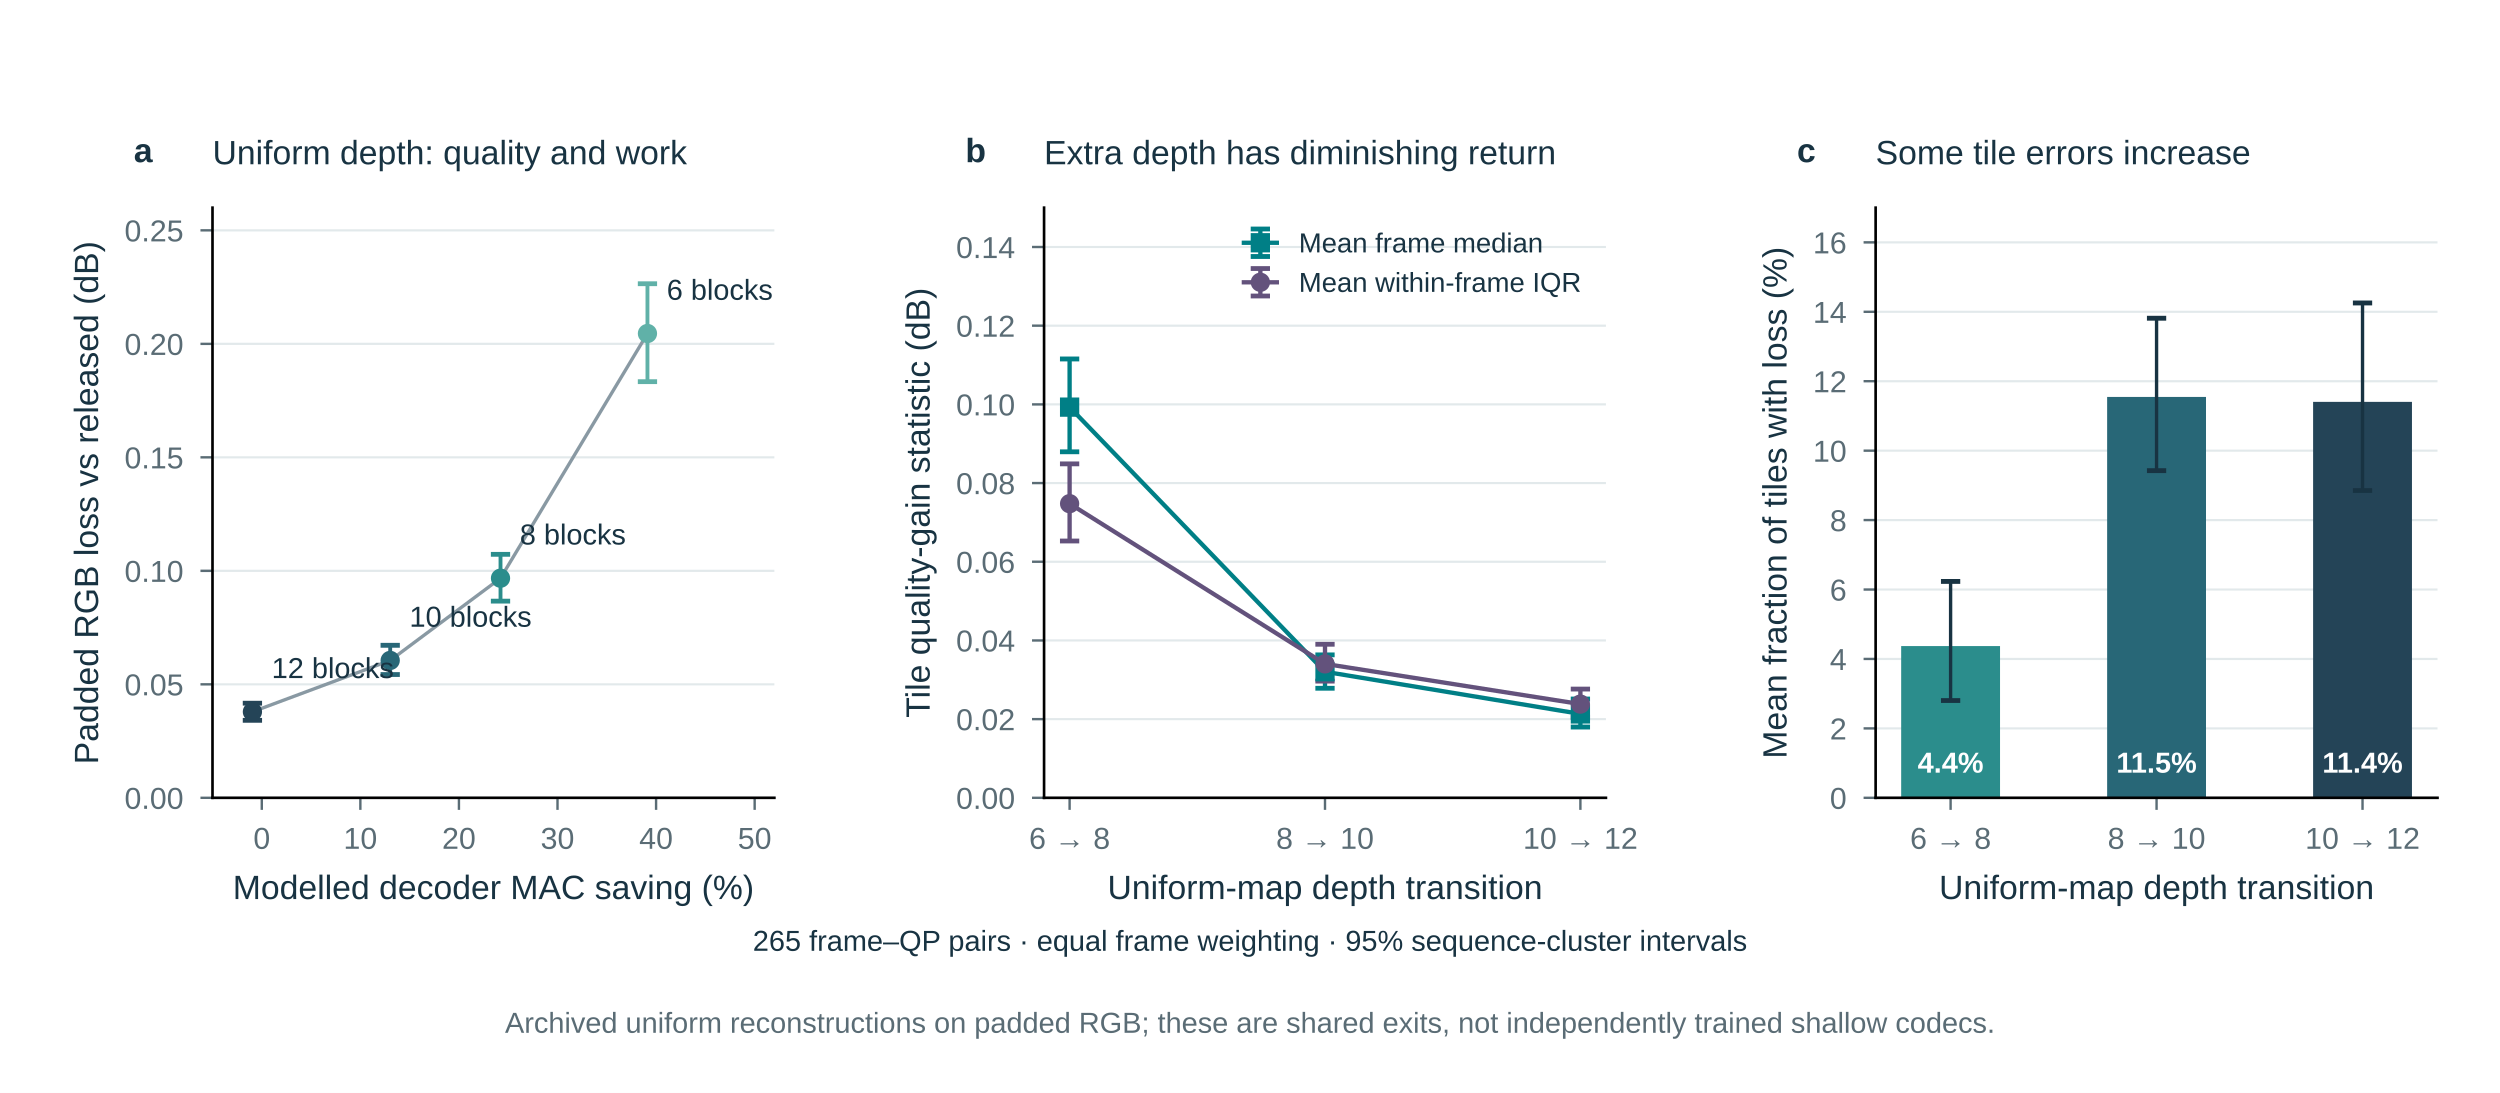
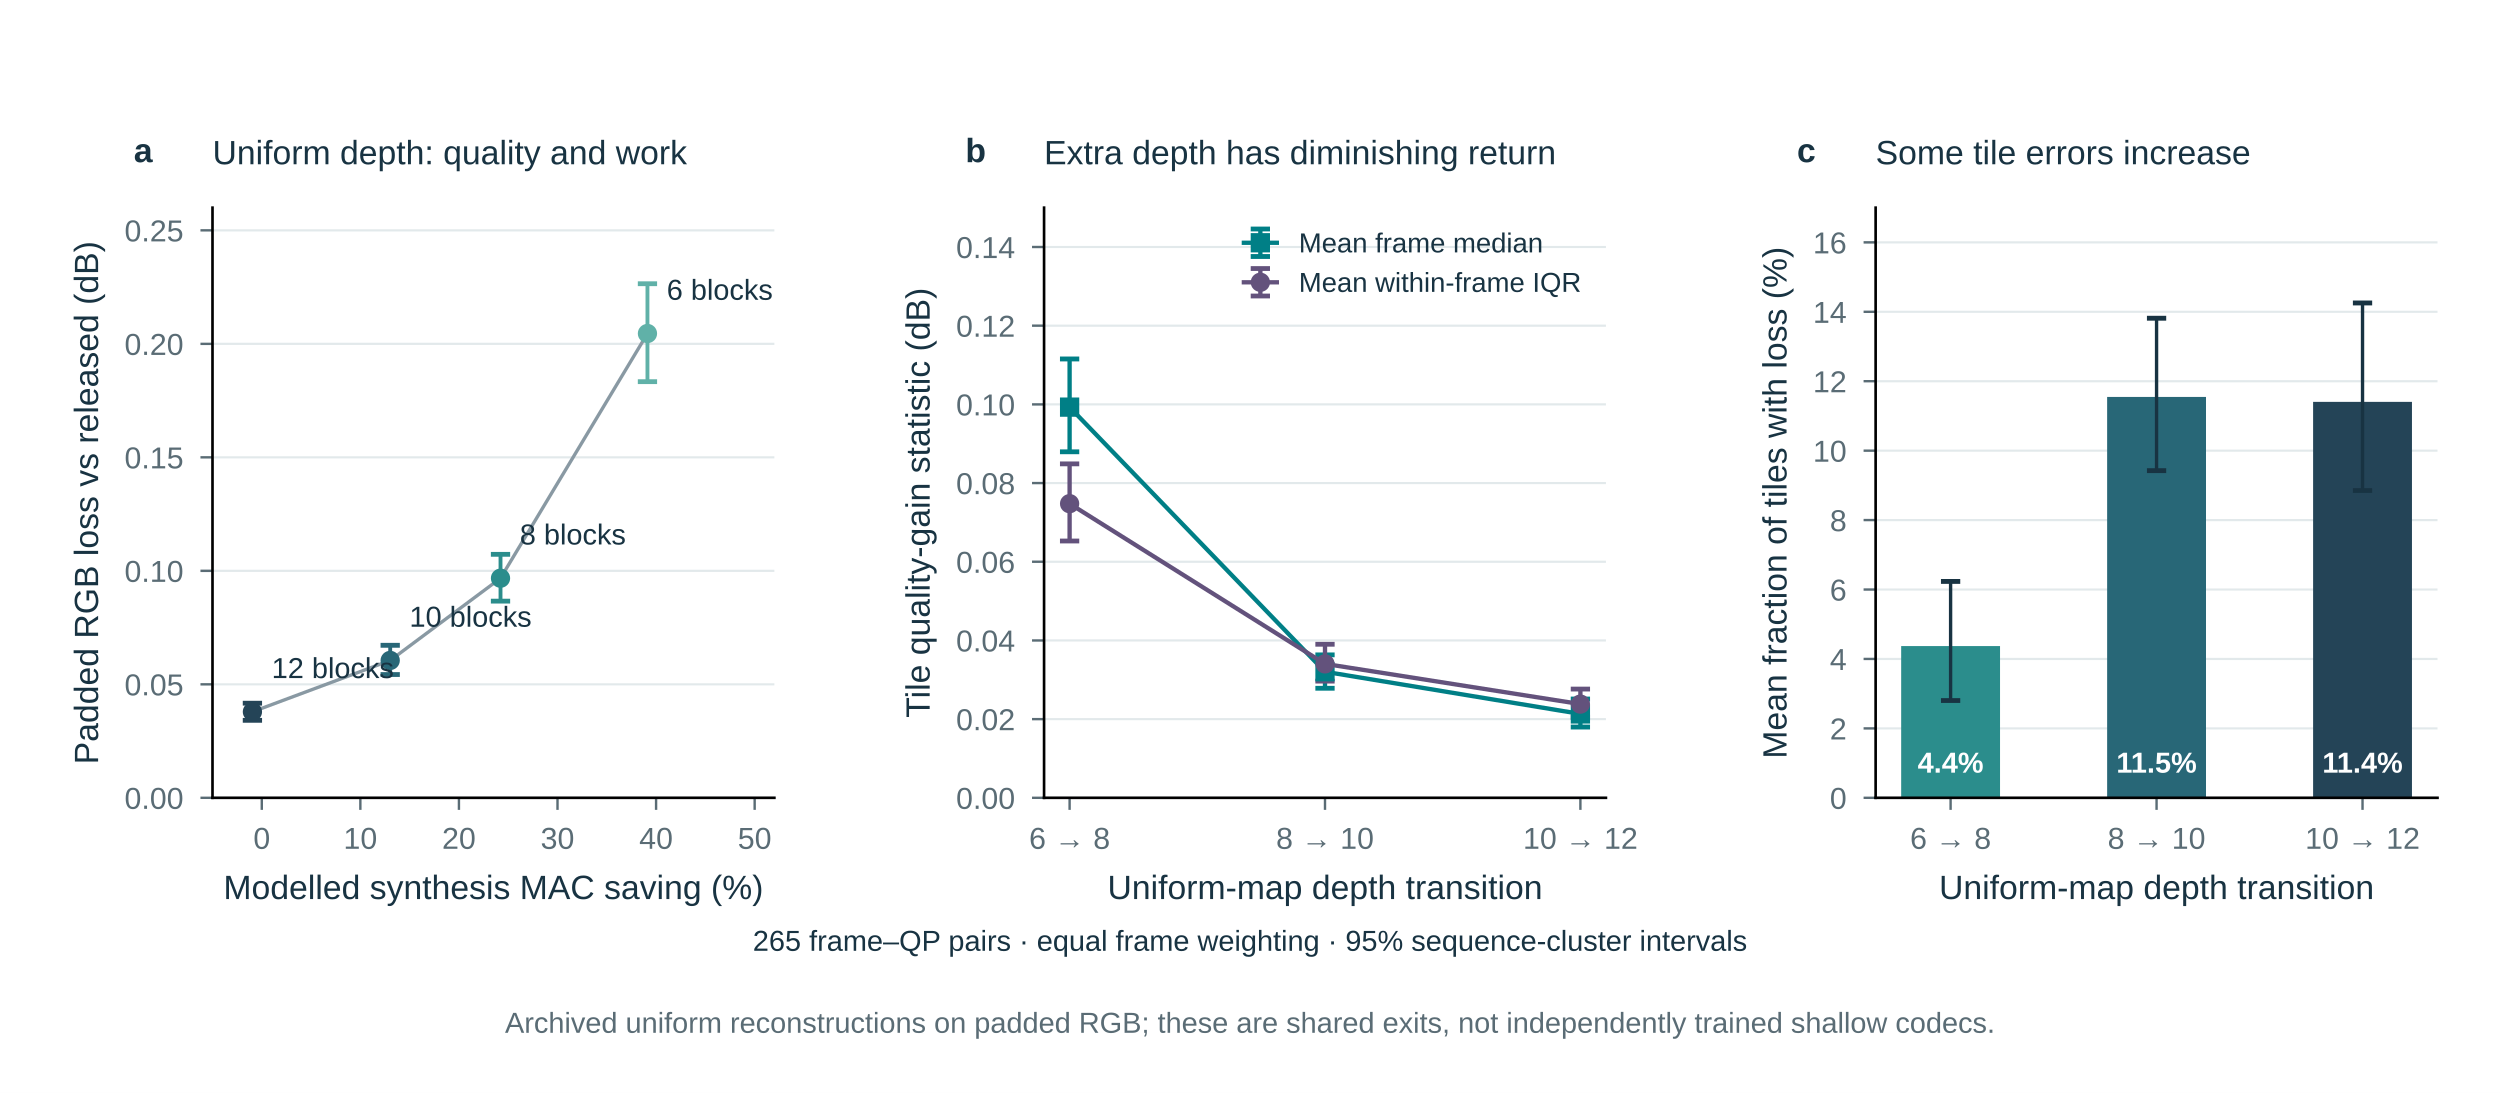
<svg xmlns="http://www.w3.org/2000/svg" xmlns:xlink="http://www.w3.org/1999/xlink" width="518.74pt" height="226.772pt" viewBox="0 0 518.74 226.772" version="1.1">
  <defs>
    <style type="text/css">*{stroke-linejoin: round; stroke-linecap: butt}</style>
  </defs>
  <g id="figure_1">
    <g id="patch_1">
      <path d="M 0 226.772 L 518.74 226.772 L 518.74 0 L 0 0 z " style="fill: #ffffff" />
    </g>
    <g id="axes_1">
      <g id="patch_2">
        <path d="M 44.093 165.543 L 160.678 165.543 L 160.678 43.087 L 44.093 43.087 z " style="fill: #ffffff" />
      </g>
      <g id="matplotlib.axis_1">
        <g id="xtick_1">
          <g id="line2d_1">
            <defs>
              <path id="m8a3f5a587e" d="M 0 0 L 0 2.5 " style="stroke: #5a6c75; stroke-width: 0.5" />
            </defs>
            <g>
              <use xlink:href="#m8a3f5a587e" x="54.32" y="165.543" style="fill: #5a6c75; stroke: #5a6c75; stroke-width: 0.5" />
            </g>
          </g>
          <g id="text_1">
            <text style="font-size: 6.3px; font-family: 'Liberation Sans'; text-anchor: middle; fill: #5a6c75" x="54.32" y="176.13" transform="rotate(-0 54.31972 176.1299)">0</text>
          </g>
        </g>
        <g id="xtick_2">
          <g id="line2d_2">
            <g>
              <use xlink:href="#m8a3f5a587e" x="74.773" y="165.543" style="fill: #5a6c75; stroke: #5a6c75; stroke-width: 0.5" />
            </g>
          </g>
          <g id="text_2">
            <text style="font-size: 6.3px; font-family: 'Liberation Sans'; text-anchor: middle; fill: #5a6c75" x="74.773" y="176.13" transform="rotate(-0 74.77332 176.1299)">10</text>
          </g>
        </g>
        <g id="xtick_3">
          <g id="line2d_3">
            <g>
              <use xlink:href="#m8a3f5a587e" x="95.227" y="165.543" style="fill: #5a6c75; stroke: #5a6c75; stroke-width: 0.5" />
            </g>
          </g>
          <g id="text_3">
            <text style="font-size: 6.3px; font-family: 'Liberation Sans'; text-anchor: middle; fill: #5a6c75" x="95.227" y="176.13" transform="rotate(-0 95.22692 176.1299)">20</text>
          </g>
        </g>
        <g id="xtick_4">
          <g id="line2d_4">
            <g>
              <use xlink:href="#m8a3f5a587e" x="115.681" y="165.543" style="fill: #5a6c75; stroke: #5a6c75; stroke-width: 0.5" />
            </g>
          </g>
          <g id="text_4">
            <text style="font-size: 6.3px; font-family: 'Liberation Sans'; text-anchor: middle; fill: #5a6c75" x="115.681" y="176.13" transform="rotate(-0 115.6805 176.1299)">30</text>
          </g>
        </g>
        <g id="xtick_5">
          <g id="line2d_5">
            <g>
              <use xlink:href="#m8a3f5a587e" x="136.134" y="165.543" style="fill: #5a6c75; stroke: #5a6c75; stroke-width: 0.5" />
            </g>
          </g>
          <g id="text_5">
            <text style="font-size: 6.3px; font-family: 'Liberation Sans'; text-anchor: middle; fill: #5a6c75" x="136.134" y="176.13" transform="rotate(-0 136.1341 176.1299)">40</text>
          </g>
        </g>
        <g id="xtick_6">
          <g id="line2d_6">
            <g>
              <use xlink:href="#m8a3f5a587e" x="156.588" y="165.543" style="fill: #5a6c75; stroke: #5a6c75; stroke-width: 0.5" />
            </g>
          </g>
          <g id="text_6">
            <text style="font-size: 6.3px; font-family: 'Liberation Sans'; text-anchor: middle; fill: #5a6c75" x="156.588" y="176.13" transform="rotate(-0 156.5877 176.1299)">50</text>
          </g>
        </g>
        <g id="text_7">
-           <text style="font-size: 7px; font-family: 'Liberation Sans'; text-anchor: middle; fill: #183342" x="102.386" y="186.552" transform="rotate(-0 102.3857 186.5519)">Modelled decoder MAC saving (%)</text>
+           <text style="font-size: 7px; font-family: 'Liberation Sans'; text-anchor: middle; fill: #183342" x="102.386" y="186.552" transform="rotate(-0 102.3857 186.5519)">Modelled synthesis MAC saving (%)</text>
        </g>
      </g>
      <g id="matplotlib.axis_2">
        <g id="ytick_1">
          <g id="line2d_7">
            <path d="M 44.093 165.543 L 160.678 165.543 " clip-path="url(#p53f69de0b5)" style="fill: none; stroke: #e2e9eb; stroke-width: 0.45; stroke-linecap: square" />
          </g>
          <g id="line2d_8">
            <defs>
              <path id="ma001f9b098" d="M 0 0 L -2.5 0 " style="stroke: #5a6c75; stroke-width: 0.5" />
            </defs>
            <g>
              <use xlink:href="#ma001f9b098" x="44.093" y="165.543" style="fill: #5a6c75; stroke: #5a6c75; stroke-width: 0.5" />
            </g>
          </g>
          <g id="text_8">
            <text style="font-size: 6.3px; font-family: 'Liberation Sans'; text-anchor: end; fill: #5a6c75" x="38.093" y="167.837" transform="rotate(-0 38.09291 167.8366)">0.00</text>
          </g>
        </g>
        <g id="ytick_2">
          <g id="line2d_9">
            <path d="M 44.093 141.994 L 160.678 141.994 " clip-path="url(#p53f69de0b5)" style="fill: none; stroke: #e2e9eb; stroke-width: 0.45; stroke-linecap: square" />
          </g>
          <g id="line2d_10">
            <g>
              <use xlink:href="#ma001f9b098" x="44.093" y="141.994" style="fill: #5a6c75; stroke: #5a6c75; stroke-width: 0.5" />
            </g>
          </g>
          <g id="text_9">
            <text style="font-size: 6.3px; font-family: 'Liberation Sans'; text-anchor: end; fill: #5a6c75" x="38.093" y="144.287" transform="rotate(-0 38.09291 144.2872)">0.05</text>
          </g>
        </g>
        <g id="ytick_3">
          <g id="line2d_11">
            <path d="M 44.093 118.445 L 160.678 118.445 " clip-path="url(#p53f69de0b5)" style="fill: none; stroke: #e2e9eb; stroke-width: 0.45; stroke-linecap: square" />
          </g>
          <g id="line2d_12">
            <g>
              <use xlink:href="#ma001f9b098" x="44.093" y="118.445" style="fill: #5a6c75; stroke: #5a6c75; stroke-width: 0.5" />
            </g>
          </g>
          <g id="text_10">
            <text style="font-size: 6.3px; font-family: 'Liberation Sans'; text-anchor: end; fill: #5a6c75" x="38.093" y="120.738" transform="rotate(-0 38.09291 120.7379)">0.10</text>
          </g>
        </g>
        <g id="ytick_4">
          <g id="line2d_13">
            <path d="M 44.093 94.895 L 160.678 94.895 " clip-path="url(#p53f69de0b5)" style="fill: none; stroke: #e2e9eb; stroke-width: 0.45; stroke-linecap: square" />
          </g>
          <g id="line2d_14">
            <g>
              <use xlink:href="#ma001f9b098" x="44.093" y="94.895" style="fill: #5a6c75; stroke: #5a6c75; stroke-width: 0.5" />
            </g>
          </g>
          <g id="text_11">
            <text style="font-size: 6.3px; font-family: 'Liberation Sans'; text-anchor: end; fill: #5a6c75" x="38.093" y="97.189" transform="rotate(-0 38.09291 97.1885)">0.15</text>
          </g>
        </g>
        <g id="ytick_5">
          <g id="line2d_15">
            <path d="M 44.093 71.346 L 160.678 71.346 " clip-path="url(#p53f69de0b5)" style="fill: none; stroke: #e2e9eb; stroke-width: 0.45; stroke-linecap: square" />
          </g>
          <g id="line2d_16">
            <g>
              <use xlink:href="#ma001f9b098" x="44.093" y="71.346" style="fill: #5a6c75; stroke: #5a6c75; stroke-width: 0.5" />
            </g>
          </g>
          <g id="text_12">
            <text style="font-size: 6.3px; font-family: 'Liberation Sans'; text-anchor: end; fill: #5a6c75" x="38.093" y="73.639" transform="rotate(-0 38.09291 73.63914)">0.20</text>
          </g>
        </g>
        <g id="ytick_6">
          <g id="line2d_17">
            <path d="M 44.093 47.796 L 160.678 47.796 " clip-path="url(#p53f69de0b5)" style="fill: none; stroke: #e2e9eb; stroke-width: 0.45; stroke-linecap: square" />
          </g>
          <g id="line2d_18">
            <g>
              <use xlink:href="#ma001f9b098" x="44.093" y="47.796" style="fill: #5a6c75; stroke: #5a6c75; stroke-width: 0.5" />
            </g>
          </g>
          <g id="text_13">
            <text style="font-size: 6.3px; font-family: 'Liberation Sans'; text-anchor: end; fill: #5a6c75" x="38.093" y="50.09" transform="rotate(-0 38.09291 50.08977)">0.25</text>
          </g>
        </g>
        <g id="text_14">
          <text style="font-size: 7px; font-family: 'Liberation Sans'; text-anchor: middle; fill: #183342" x="20.359" y="104.315" transform="rotate(-90 20.35938 104.315)">Padded RGB loss vs released (dB)</text>
        </g>
      </g>
      <g id="line2d_19">
        <path d="M 134.344 69.203 L 103.854 119.973 L 80.965 137.036 L 52.375 147.696 " clip-path="url(#p53f69de0b5)" style="fill: none; stroke: #8999a3; stroke-width: 0.7; stroke-linecap: square" />
      </g>
      <g id="LineCollection_1">
        <path d="M 134.344 79.198 L 134.344 58.873 " clip-path="url(#p53f69de0b5)" style="fill: none; stroke: #60b1a8; stroke-width: 0.8" />
      </g>
      <g id="line2d_20">
        <defs>
          <path id="mf10fb539d4" d="M 2 0 L -2 -0 " style="stroke: #60b1a8" />
        </defs>
        <g clip-path="url(#p53f69de0b5)">
          <use xlink:href="#mf10fb539d4" x="134.344" y="79.198" style="fill: #60b1a8; stroke: #60b1a8" />
        </g>
      </g>
      <g id="line2d_21">
        <g clip-path="url(#p53f69de0b5)">
          <use xlink:href="#mf10fb539d4" x="134.344" y="58.873" style="fill: #60b1a8; stroke: #60b1a8" />
        </g>
      </g>
      <g id="LineCollection_2">
        <path d="M 103.854 124.737 L 103.854 115.026 " clip-path="url(#p53f69de0b5)" style="fill: none; stroke: #2b8d8c; stroke-width: 0.8" />
      </g>
      <g id="line2d_22">
        <defs>
          <path id="m13e690764d" d="M 2 0 L -2 -0 " style="stroke: #2b8d8c" />
        </defs>
        <g clip-path="url(#p53f69de0b5)">
          <use xlink:href="#m13e690764d" x="103.854" y="124.737" style="fill: #2b8d8c; stroke: #2b8d8c" />
        </g>
      </g>
      <g id="line2d_23">
        <g clip-path="url(#p53f69de0b5)">
          <use xlink:href="#m13e690764d" x="103.854" y="115.026" style="fill: #2b8d8c; stroke: #2b8d8c" />
        </g>
      </g>
      <g id="LineCollection_3">
        <path d="M 80.965 139.965 L 80.965 133.898 " clip-path="url(#p53f69de0b5)" style="fill: none; stroke: #286777; stroke-width: 0.8" />
      </g>
      <g id="line2d_24">
        <defs>
          <path id="m87a809e903" d="M 2 0 L -2 -0 " style="stroke: #286777" />
        </defs>
        <g clip-path="url(#p53f69de0b5)">
          <use xlink:href="#m87a809e903" x="80.965" y="139.965" style="fill: #286777; stroke: #286777" />
        </g>
      </g>
      <g id="line2d_25">
        <g clip-path="url(#p53f69de0b5)">
          <use xlink:href="#m87a809e903" x="80.965" y="133.898" style="fill: #286777; stroke: #286777" />
        </g>
      </g>
      <g id="LineCollection_4">
        <path d="M 52.375 149.471 L 52.375 145.907 " clip-path="url(#p53f69de0b5)" style="fill: none; stroke: #244457; stroke-width: 0.8" />
      </g>
      <g id="line2d_26">
        <defs>
          <path id="m56bf6940a8" d="M 2 0 L -2 -0 " style="stroke: #244457" />
        </defs>
        <g clip-path="url(#p53f69de0b5)">
          <use xlink:href="#m56bf6940a8" x="52.375" y="149.471" style="fill: #244457; stroke: #244457" />
        </g>
      </g>
      <g id="line2d_27">
        <g clip-path="url(#p53f69de0b5)">
          <use xlink:href="#m56bf6940a8" x="52.375" y="145.907" style="fill: #244457; stroke: #244457" />
        </g>
      </g>
      <g id="line2d_28">
        <defs>
          <path id="mced88108a4" d="M 0 1.5 C 0.398 1.5 0.779 1.342 1.061 1.061 C 1.342 0.779 1.5 0.398 1.5 0 C 1.5 -0.398 1.342 -0.779 1.061 -1.061 C 0.779 -1.342 0.398 -1.5 0 -1.5 C -0.398 -1.5 -0.779 -1.342 -1.061 -1.061 C -1.342 -0.779 -1.5 -0.398 -1.5 0 C -1.5 0.398 -1.342 0.779 -1.061 1.061 C -0.779 1.342 -0.398 1.5 0 1.5 z " style="stroke: #60b1a8" />
        </defs>
        <g clip-path="url(#p53f69de0b5)">
          <use xlink:href="#mced88108a4" x="134.344" y="69.203" style="fill: #60b1a8; stroke: #60b1a8" />
        </g>
      </g>
      <g id="line2d_29">
        <defs>
          <path id="m2bfa3faadf" d="M 0 1.5 C 0.398 1.5 0.779 1.342 1.061 1.061 C 1.342 0.779 1.5 0.398 1.5 0 C 1.5 -0.398 1.342 -0.779 1.061 -1.061 C 0.779 -1.342 0.398 -1.5 0 -1.5 C -0.398 -1.5 -0.779 -1.342 -1.061 -1.061 C -1.342 -0.779 -1.5 -0.398 -1.5 0 C -1.5 0.398 -1.342 0.779 -1.061 1.061 C -0.779 1.342 -0.398 1.5 0 1.5 z " style="stroke: #2b8d8c" />
        </defs>
        <g clip-path="url(#p53f69de0b5)">
          <use xlink:href="#m2bfa3faadf" x="103.854" y="119.973" style="fill: #2b8d8c; stroke: #2b8d8c" />
        </g>
      </g>
      <g id="line2d_30">
        <defs>
          <path id="mf9a30ee5e5" d="M 0 1.5 C 0.398 1.5 0.779 1.342 1.061 1.061 C 1.342 0.779 1.5 0.398 1.5 0 C 1.5 -0.398 1.342 -0.779 1.061 -1.061 C 0.779 -1.342 0.398 -1.5 0 -1.5 C -0.398 -1.5 -0.779 -1.342 -1.061 -1.061 C -1.342 -0.779 -1.5 -0.398 -1.5 0 C -1.5 0.398 -1.342 0.779 -1.061 1.061 C -0.779 1.342 -0.398 1.5 0 1.5 z " style="stroke: #286777" />
        </defs>
        <g clip-path="url(#p53f69de0b5)">
          <use xlink:href="#mf9a30ee5e5" x="80.965" y="137.036" style="fill: #286777; stroke: #286777" />
        </g>
      </g>
      <g id="line2d_31">
        <defs>
          <path id="ma1c2690194" d="M 0 1.5 C 0.398 1.5 0.779 1.342 1.061 1.061 C 1.342 0.779 1.5 0.398 1.5 0 C 1.5 -0.398 1.342 -0.779 1.061 -1.061 C 0.779 -1.342 0.398 -1.5 0 -1.5 C -0.398 -1.5 -0.779 -1.342 -1.061 -1.061 C -1.342 -0.779 -1.5 -0.398 -1.5 0 C -1.5 0.398 -1.342 0.779 -1.061 1.061 C -0.779 1.342 -0.398 1.5 0 1.5 z " style="stroke: #244457" />
        </defs>
        <g clip-path="url(#p53f69de0b5)">
          <use xlink:href="#ma1c2690194" x="52.375" y="147.696" style="fill: #244457; stroke: #244457" />
        </g>
      </g>
      <g id="patch_3">
        <path d="M 44.093 165.543 L 44.093 43.087 " style="fill: none; stroke: #000000; stroke-width: 0.55; stroke-linejoin: miter; stroke-linecap: square" />
      </g>
      <g id="patch_4">
        <path d="M 44.093 165.543 L 160.678 165.543 " style="fill: none; stroke: #000000; stroke-width: 0.55; stroke-linejoin: miter; stroke-linecap: square" />
      </g>
      <g id="text_15">
        <text style="font-weight: 700; font-size: 7px; font-family: 'Liberation Sans'; text-anchor: start; fill: #183342" x="27.771" y="33.654" transform="rotate(-0 27.77094 33.65378)">a</text>
      </g>
      <g id="text_16">
        <text style="font-size: 6px; font-family: 'Liberation Sans'; text-anchor: start; fill: #183342" x="138.344" y="62.203" transform="rotate(-0 138.3435 62.20304)">6 blocks</text>
      </g>
      <g id="text_17">
        <text style="font-size: 6px; font-family: 'Liberation Sans'; text-anchor: start; fill: #183342" x="107.854" y="112.973" transform="rotate(-0 107.854 112.9725)">8 blocks</text>
      </g>
      <g id="text_18">
        <text style="font-size: 6px; font-family: 'Liberation Sans'; text-anchor: start; fill: #183342" x="84.965" y="130.036" transform="rotate(-0 84.96464 130.0362)">10 blocks</text>
      </g>
      <g id="text_19">
        <text style="font-size: 6px; font-family: 'Liberation Sans'; text-anchor: start; fill: #183342" x="56.375" y="140.696" transform="rotate(-0 56.37515 140.6957)">12 blocks</text>
      </g>
      <g id="text_20">
        <text style="font-size: 7px; font-family: 'Liberation Sans'; text-anchor: start; fill: #183342" x="44.093" y="34.087" transform="rotate(-0 44.09291 34.08661)">Uniform depth: quality and work</text>
      </g>
    </g>
    <g id="axes_2">
      <g id="patch_5">
        <path d="M 216.64 165.543 L 333.225 165.543 L 333.225 43.087 L 216.64 43.087 z " style="fill: #ffffff" />
      </g>
      <g id="matplotlib.axis_3">
        <g id="xtick_7">
          <g id="line2d_32">
            <g>
              <use xlink:href="#m8a3f5a587e" x="221.939" y="165.543" style="fill: #5a6c75; stroke: #5a6c75; stroke-width: 0.5" />
            </g>
          </g>
          <g id="text_21">
            <text style="font-size: 6.3px; font-family: 'Liberation Sans'; text-anchor: middle; fill: #5a6c75" x="221.939" y="176.13" transform="rotate(-0 221.9389 176.1299)">6 → 8</text>
          </g>
        </g>
        <g id="xtick_8">
          <g id="line2d_33">
            <g>
              <use xlink:href="#m8a3f5a587e" x="274.932" y="165.543" style="fill: #5a6c75; stroke: #5a6c75; stroke-width: 0.5" />
            </g>
          </g>
          <g id="text_22">
            <text style="font-size: 6.3px; font-family: 'Liberation Sans'; text-anchor: middle; fill: #5a6c75" x="274.932" y="176.13" transform="rotate(-0 274.9323 176.1299)">8 → 10</text>
          </g>
        </g>
        <g id="xtick_9">
          <g id="line2d_34">
            <g>
              <use xlink:href="#m8a3f5a587e" x="327.926" y="165.543" style="fill: #5a6c75; stroke: #5a6c75; stroke-width: 0.5" />
            </g>
          </g>
          <g id="text_23">
            <text style="font-size: 6.3px; font-family: 'Liberation Sans'; text-anchor: middle; fill: #5a6c75" x="327.926" y="176.13" transform="rotate(-0 327.9257 176.1299)">10 → 12</text>
          </g>
        </g>
        <g id="text_24">
          <text style="font-size: 7px; font-family: 'Liberation Sans'; text-anchor: middle; fill: #183342" x="274.932" y="186.552" transform="rotate(-0 274.9323 186.5519)">Uniform-map depth transition</text>
        </g>
      </g>
      <g id="matplotlib.axis_4">
        <g id="ytick_7">
          <g id="line2d_35">
            <path d="M 216.64 165.543 L 333.225 165.543 " clip-path="url(#pacca0cb4e4)" style="fill: none; stroke: #e2e9eb; stroke-width: 0.45; stroke-linecap: square" />
          </g>
          <g id="line2d_36">
            <g>
              <use xlink:href="#ma001f9b098" x="216.64" y="165.543" style="fill: #5a6c75; stroke: #5a6c75; stroke-width: 0.5" />
            </g>
          </g>
          <g id="text_25">
            <text style="font-size: 6.3px; font-family: 'Liberation Sans'; text-anchor: end; fill: #5a6c75" x="210.64" y="167.837" transform="rotate(-0 210.6395 167.8366)">0.00</text>
          </g>
        </g>
        <g id="ytick_8">
          <g id="line2d_37">
            <path d="M 216.64 149.216 L 333.225 149.216 " clip-path="url(#pacca0cb4e4)" style="fill: none; stroke: #e2e9eb; stroke-width: 0.45; stroke-linecap: square" />
          </g>
          <g id="line2d_38">
            <g>
              <use xlink:href="#ma001f9b098" x="216.64" y="149.216" style="fill: #5a6c75; stroke: #5a6c75; stroke-width: 0.5" />
            </g>
          </g>
          <g id="text_26">
            <text style="font-size: 6.3px; font-family: 'Liberation Sans'; text-anchor: end; fill: #5a6c75" x="210.64" y="151.509" transform="rotate(-0 210.6395 151.509)">0.02</text>
          </g>
        </g>
        <g id="ytick_9">
          <g id="line2d_39">
            <path d="M 216.64 132.888 L 333.225 132.888 " clip-path="url(#pacca0cb4e4)" style="fill: none; stroke: #e2e9eb; stroke-width: 0.45; stroke-linecap: square" />
          </g>
          <g id="line2d_40">
            <g>
              <use xlink:href="#ma001f9b098" x="216.64" y="132.888" style="fill: #5a6c75; stroke: #5a6c75; stroke-width: 0.5" />
            </g>
          </g>
          <g id="text_27">
            <text style="font-size: 6.3px; font-family: 'Liberation Sans'; text-anchor: end; fill: #5a6c75" x="210.64" y="135.181" transform="rotate(-0 210.6395 135.1815)">0.04</text>
          </g>
        </g>
        <g id="ytick_10">
          <g id="line2d_41">
            <path d="M 216.64 116.561 L 333.225 116.561 " clip-path="url(#pacca0cb4e4)" style="fill: none; stroke: #e2e9eb; stroke-width: 0.45; stroke-linecap: square" />
          </g>
          <g id="line2d_42">
            <g>
              <use xlink:href="#ma001f9b098" x="216.64" y="116.561" style="fill: #5a6c75; stroke: #5a6c75; stroke-width: 0.5" />
            </g>
          </g>
          <g id="text_28">
            <text style="font-size: 6.3px; font-family: 'Liberation Sans'; text-anchor: end; fill: #5a6c75" x="210.64" y="118.854" transform="rotate(-0 210.6395 118.8539)">0.06</text>
          </g>
        </g>
        <g id="ytick_11">
          <g id="line2d_43">
            <path d="M 216.64 100.233 L 333.225 100.233 " clip-path="url(#pacca0cb4e4)" style="fill: none; stroke: #e2e9eb; stroke-width: 0.45; stroke-linecap: square" />
          </g>
          <g id="line2d_44">
            <g>
              <use xlink:href="#ma001f9b098" x="216.64" y="100.233" style="fill: #5a6c75; stroke: #5a6c75; stroke-width: 0.5" />
            </g>
          </g>
          <g id="text_29">
            <text style="font-size: 6.3px; font-family: 'Liberation Sans'; text-anchor: end; fill: #5a6c75" x="210.64" y="102.526" transform="rotate(-0 210.6395 102.5264)">0.08</text>
          </g>
        </g>
        <g id="ytick_12">
          <g id="line2d_45">
            <path d="M 216.64 83.906 L 333.225 83.906 " clip-path="url(#pacca0cb4e4)" style="fill: none; stroke: #e2e9eb; stroke-width: 0.45; stroke-linecap: square" />
          </g>
          <g id="line2d_46">
            <g>
              <use xlink:href="#ma001f9b098" x="216.64" y="83.906" style="fill: #5a6c75; stroke: #5a6c75; stroke-width: 0.5" />
            </g>
          </g>
          <g id="text_30">
            <text style="font-size: 6.3px; font-family: 'Liberation Sans'; text-anchor: end; fill: #5a6c75" x="210.64" y="86.199" transform="rotate(-0 210.6395 86.1988)">0.10</text>
          </g>
        </g>
        <g id="ytick_13">
          <g id="line2d_47">
            <path d="M 216.64 67.578 L 333.225 67.578 " clip-path="url(#pacca0cb4e4)" style="fill: none; stroke: #e2e9eb; stroke-width: 0.45; stroke-linecap: square" />
          </g>
          <g id="line2d_48">
            <g>
              <use xlink:href="#ma001f9b098" x="216.64" y="67.578" style="fill: #5a6c75; stroke: #5a6c75; stroke-width: 0.5" />
            </g>
          </g>
          <g id="text_31">
            <text style="font-size: 6.3px; font-family: 'Liberation Sans'; text-anchor: end; fill: #5a6c75" x="210.64" y="69.871" transform="rotate(-0 210.6395 69.87124)">0.12</text>
          </g>
        </g>
        <g id="ytick_14">
          <g id="line2d_49">
            <path d="M 216.64 51.25 L 333.225 51.25 " clip-path="url(#pacca0cb4e4)" style="fill: none; stroke: #e2e9eb; stroke-width: 0.45; stroke-linecap: square" />
          </g>
          <g id="line2d_50">
            <g>
              <use xlink:href="#ma001f9b098" x="216.64" y="51.25" style="fill: #5a6c75; stroke: #5a6c75; stroke-width: 0.5" />
            </g>
          </g>
          <g id="text_32">
            <text style="font-size: 6.3px; font-family: 'Liberation Sans'; text-anchor: end; fill: #5a6c75" x="210.64" y="53.544" transform="rotate(-0 210.6395 53.54368)">0.14</text>
          </g>
        </g>
        <g id="text_33">
          <text style="font-size: 7px; font-family: 'Liberation Sans'; text-anchor: middle; fill: #183342" x="192.906" y="104.315" transform="rotate(-90 192.906 104.315)">Tile quality-gain statistic (dB)</text>
        </g>
      </g>
      <g id="LineCollection_5">
        <path d="M 221.939 93.75 L 221.939 74.486 " clip-path="url(#pacca0cb4e4)" style="fill: none; stroke: #007f86; stroke-width: 0.9" />
        <path d="M 274.932 142.816 L 274.932 135.882 " clip-path="url(#pacca0cb4e4)" style="fill: none; stroke: #007f86; stroke-width: 0.9" />
        <path d="M 327.926 150.858 L 327.926 145.045 " clip-path="url(#pacca0cb4e4)" style="fill: none; stroke: #007f86; stroke-width: 0.9" />
      </g>
      <g id="line2d_51">
        <defs>
          <path id="md72369bccf" d="M 2 0 L -2 -0 " style="stroke: #007f86" />
        </defs>
        <g clip-path="url(#pacca0cb4e4)">
          <use xlink:href="#md72369bccf" x="221.939" y="93.75" style="fill: #007f86; stroke: #007f86" />
          <use xlink:href="#md72369bccf" x="274.932" y="142.816" style="fill: #007f86; stroke: #007f86" />
          <use xlink:href="#md72369bccf" x="327.926" y="150.858" style="fill: #007f86; stroke: #007f86" />
        </g>
      </g>
      <g id="line2d_52">
        <g clip-path="url(#pacca0cb4e4)">
          <use xlink:href="#md72369bccf" x="221.939" y="74.486" style="fill: #007f86; stroke: #007f86" />
          <use xlink:href="#md72369bccf" x="274.932" y="135.882" style="fill: #007f86; stroke: #007f86" />
          <use xlink:href="#md72369bccf" x="327.926" y="145.045" style="fill: #007f86; stroke: #007f86" />
        </g>
      </g>
      <g id="LineCollection_6">
        <path d="M 221.939 112.251 L 221.939 96.249 " clip-path="url(#pacca0cb4e4)" style="fill: none; stroke: #63527c; stroke-width: 0.9" />
        <path d="M 274.932 141.337 L 274.932 133.681 " clip-path="url(#pacca0cb4e4)" style="fill: none; stroke: #63527c; stroke-width: 0.9" />
        <path d="M 327.926 148.852 L 327.926 142.979 " clip-path="url(#pacca0cb4e4)" style="fill: none; stroke: #63527c; stroke-width: 0.9" />
      </g>
      <g id="line2d_53">
        <defs>
          <path id="mdf914b13ae" d="M 2 0 L -2 -0 " style="stroke: #63527c" />
        </defs>
        <g clip-path="url(#pacca0cb4e4)">
          <use xlink:href="#mdf914b13ae" x="221.939" y="112.251" style="fill: #63527c; stroke: #63527c" />
          <use xlink:href="#mdf914b13ae" x="274.932" y="141.337" style="fill: #63527c; stroke: #63527c" />
          <use xlink:href="#mdf914b13ae" x="327.926" y="148.852" style="fill: #63527c; stroke: #63527c" />
        </g>
      </g>
      <g id="line2d_54">
        <g clip-path="url(#pacca0cb4e4)">
          <use xlink:href="#mdf914b13ae" x="221.939" y="96.249" style="fill: #63527c; stroke: #63527c" />
          <use xlink:href="#mdf914b13ae" x="274.932" y="133.681" style="fill: #63527c; stroke: #63527c" />
          <use xlink:href="#mdf914b13ae" x="327.926" y="142.979" style="fill: #63527c; stroke: #63527c" />
        </g>
      </g>
      <g id="line2d_55">
        <path d="M 221.939 84.478 L 274.932 139.386 L 327.926 148.141 " clip-path="url(#pacca0cb4e4)" style="fill: none; stroke: #007f86; stroke-width: 0.9; stroke-linecap: square" />
        <defs>
          <path id="m2ad78712fb" d="M -1.5 1.5 L 1.5 1.5 L 1.5 -1.5 L -1.5 -1.5 z " style="stroke: #007f86; stroke-linejoin: miter" />
        </defs>
        <g clip-path="url(#pacca0cb4e4)">
          <use xlink:href="#m2ad78712fb" x="221.939" y="84.478" style="fill: #007f86; stroke: #007f86; stroke-linejoin: miter" />
          <use xlink:href="#m2ad78712fb" x="274.932" y="139.386" style="fill: #007f86; stroke: #007f86; stroke-linejoin: miter" />
          <use xlink:href="#m2ad78712fb" x="327.926" y="148.141" style="fill: #007f86; stroke: #007f86; stroke-linejoin: miter" />
        </g>
      </g>
      <g id="line2d_56">
        <path d="M 221.939 104.509 L 274.932 137.752 L 327.926 146.097 " clip-path="url(#pacca0cb4e4)" style="fill: none; stroke: #63527c; stroke-width: 0.9; stroke-linecap: square" />
        <defs>
          <path id="me3afbb41fd" d="M 0 1.5 C 0.398 1.5 0.779 1.342 1.061 1.061 C 1.342 0.779 1.5 0.398 1.5 0 C 1.5 -0.398 1.342 -0.779 1.061 -1.061 C 0.779 -1.342 0.398 -1.5 0 -1.5 C -0.398 -1.5 -0.779 -1.342 -1.061 -1.061 C -1.342 -0.779 -1.5 -0.398 -1.5 0 C -1.5 0.398 -1.342 0.779 -1.061 1.061 C -0.779 1.342 -0.398 1.5 0 1.5 z " style="stroke: #63527c" />
        </defs>
        <g clip-path="url(#pacca0cb4e4)">
          <use xlink:href="#me3afbb41fd" x="221.939" y="104.509" style="fill: #63527c; stroke: #63527c" />
          <use xlink:href="#me3afbb41fd" x="274.932" y="137.752" style="fill: #63527c; stroke: #63527c" />
          <use xlink:href="#me3afbb41fd" x="327.926" y="146.097" style="fill: #63527c; stroke: #63527c" />
        </g>
      </g>
      <g id="patch_6">
        <path d="M 216.64 165.543 L 216.64 43.087 " style="fill: none; stroke: #000000; stroke-width: 0.55; stroke-linejoin: miter; stroke-linecap: square" />
      </g>
      <g id="patch_7">
        <path d="M 216.64 165.543 L 333.225 165.543 " style="fill: none; stroke: #000000; stroke-width: 0.55; stroke-linejoin: miter; stroke-linecap: square" />
      </g>
      <g id="text_34">
        <text style="font-weight: 700; font-size: 7px; font-family: 'Liberation Sans'; text-anchor: start; fill: #183342" x="200.318" y="33.654" transform="rotate(-0 200.3175 33.65378)">b</text>
      </g>
      <g id="text_35">
        <text style="font-size: 7px; font-family: 'Liberation Sans'; text-anchor: start; fill: #183342" x="216.64" y="34.087" transform="rotate(-0 216.6395 34.08661)">Extra depth has diminishing return</text>
      </g>
      <g id="legend_1">
        <g id="LineCollection_7">
          <path d="M 261.518 53.221 L 261.518 47.521 " style="fill: none; stroke: #007f86; stroke-width: 0.9" />
        </g>
        <g id="line2d_57">
          <g>
            <use xlink:href="#md72369bccf" x="261.518" y="53.221" style="fill: #007f86; stroke: #007f86" />
          </g>
        </g>
        <g id="line2d_58">
          <g>
            <use xlink:href="#md72369bccf" x="261.518" y="47.521" style="fill: #007f86; stroke: #007f86" />
          </g>
        </g>
        <g id="line2d_59">
          <path d="M 258.098 50.371 L 264.938 50.371 " style="fill: none; stroke: #007f86; stroke-width: 0.9; stroke-linecap: square" />
        </g>
        <g id="line2d_60">
          <g>
            <use xlink:href="#m2ad78712fb" x="261.518" y="50.371" style="fill: #007f86; stroke: #007f86; stroke-linejoin: miter" />
          </g>
        </g>
        <g id="text_36">
          <text style="font-size: 5.7px; font-family: 'Liberation Sans'; text-anchor: start; fill: #183342" x="269.498" y="52.366" transform="rotate(-0 269.4982 52.36637)">Mean frame median</text>
        </g>
        <g id="LineCollection_8">
          <path d="M 261.518 61.421 L 261.518 55.721 " style="fill: none; stroke: #63527c; stroke-width: 0.9" />
        </g>
        <g id="line2d_61">
          <g>
            <use xlink:href="#mdf914b13ae" x="261.518" y="61.421" style="fill: #63527c; stroke: #63527c" />
          </g>
        </g>
        <g id="line2d_62">
          <g>
            <use xlink:href="#mdf914b13ae" x="261.518" y="55.721" style="fill: #63527c; stroke: #63527c" />
          </g>
        </g>
        <g id="line2d_63">
          <path d="M 258.098 58.571 L 264.938 58.571 " style="fill: none; stroke: #63527c; stroke-width: 0.9; stroke-linecap: square" />
        </g>
        <g id="line2d_64">
          <g>
            <use xlink:href="#me3afbb41fd" x="261.518" y="58.571" style="fill: #63527c; stroke: #63527c" />
          </g>
        </g>
        <g id="text_37">
          <text style="font-size: 5.7px; font-family: 'Liberation Sans'; text-anchor: start; fill: #183342" x="269.498" y="60.566" transform="rotate(-0 269.4982 60.56569)">Mean within-frame IQR</text>
        </g>
      </g>
    </g>
    <g id="axes_3">
      <g id="patch_8">
        <path d="M 389.186 165.543 L 505.772 165.543 L 505.772 43.087 L 389.186 43.087 z " style="fill: #ffffff" />
      </g>
      <g id="matplotlib.axis_5">
        <g id="xtick_10">
          <g id="line2d_65">
            <g>
              <use xlink:href="#m8a3f5a587e" x="404.742" y="165.543" style="fill: #5a6c75; stroke: #5a6c75; stroke-width: 0.5" />
            </g>
          </g>
          <g id="text_38">
            <text style="font-size: 6.3px; font-family: 'Liberation Sans'; text-anchor: middle; fill: #5a6c75" x="404.742" y="176.13" transform="rotate(-0 404.7422 176.1299)">6 → 8</text>
          </g>
        </g>
        <g id="xtick_11">
          <g id="line2d_66">
            <g>
              <use xlink:href="#m8a3f5a587e" x="447.479" y="165.543" style="fill: #5a6c75; stroke: #5a6c75; stroke-width: 0.5" />
            </g>
          </g>
          <g id="text_39">
            <text style="font-size: 6.3px; font-family: 'Liberation Sans'; text-anchor: middle; fill: #5a6c75" x="447.479" y="176.13" transform="rotate(-0 447.4789 176.1299)">8 → 10</text>
          </g>
        </g>
        <g id="xtick_12">
          <g id="line2d_67">
            <g>
              <use xlink:href="#m8a3f5a587e" x="490.216" y="165.543" style="fill: #5a6c75; stroke: #5a6c75; stroke-width: 0.5" />
            </g>
          </g>
          <g id="text_40">
            <text style="font-size: 6.3px; font-family: 'Liberation Sans'; text-anchor: middle; fill: #5a6c75" x="490.216" y="176.13" transform="rotate(-0 490.2155 176.1299)">10 → 12</text>
          </g>
        </g>
        <g id="text_41">
          <text style="font-size: 7px; font-family: 'Liberation Sans'; text-anchor: middle; fill: #183342" x="447.479" y="186.552" transform="rotate(-0 447.4789 186.5519)">Uniform-map depth transition</text>
        </g>
      </g>
      <g id="matplotlib.axis_6">
        <g id="ytick_15">
          <g id="line2d_68">
            <path d="M 389.186 165.543 L 505.772 165.543 " clip-path="url(#p266f1ac611)" style="fill: none; stroke: #e2e9eb; stroke-width: 0.45; stroke-linecap: square" />
          </g>
          <g id="line2d_69">
            <g>
              <use xlink:href="#ma001f9b098" x="389.186" y="165.543" style="fill: #5a6c75; stroke: #5a6c75; stroke-width: 0.5" />
            </g>
          </g>
          <g id="text_42">
            <text style="font-size: 6.3px; font-family: 'Liberation Sans'; text-anchor: end; fill: #5a6c75" x="383.186" y="167.837" transform="rotate(-0 383.1861 167.8366)">0</text>
          </g>
        </g>
        <g id="ytick_16">
          <g id="line2d_70">
            <path d="M 389.186 151.137 L 505.772 151.137 " clip-path="url(#p266f1ac611)" style="fill: none; stroke: #e2e9eb; stroke-width: 0.45; stroke-linecap: square" />
          </g>
          <g id="line2d_71">
            <g>
              <use xlink:href="#ma001f9b098" x="389.186" y="151.137" style="fill: #5a6c75; stroke: #5a6c75; stroke-width: 0.5" />
            </g>
          </g>
          <g id="text_43">
            <text style="font-size: 6.3px; font-family: 'Liberation Sans'; text-anchor: end; fill: #5a6c75" x="383.186" y="153.43" transform="rotate(-0 383.1861 153.4299)">2</text>
          </g>
        </g>
        <g id="ytick_17">
          <g id="line2d_72">
            <path d="M 389.186 136.73 L 505.772 136.73 " clip-path="url(#p266f1ac611)" style="fill: none; stroke: #e2e9eb; stroke-width: 0.45; stroke-linecap: square" />
          </g>
          <g id="line2d_73">
            <g>
              <use xlink:href="#ma001f9b098" x="389.186" y="136.73" style="fill: #5a6c75; stroke: #5a6c75; stroke-width: 0.5" />
            </g>
          </g>
          <g id="text_44">
            <text style="font-size: 6.3px; font-family: 'Liberation Sans'; text-anchor: end; fill: #5a6c75" x="383.186" y="139.023" transform="rotate(-0 383.1861 139.0233)">4</text>
          </g>
        </g>
        <g id="ytick_18">
          <g id="line2d_74">
            <path d="M 389.186 122.323 L 505.772 122.323 " clip-path="url(#p266f1ac611)" style="fill: none; stroke: #e2e9eb; stroke-width: 0.45; stroke-linecap: square" />
          </g>
          <g id="line2d_75">
            <g>
              <use xlink:href="#ma001f9b098" x="389.186" y="122.323" style="fill: #5a6c75; stroke: #5a6c75; stroke-width: 0.5" />
            </g>
          </g>
          <g id="text_45">
            <text style="font-size: 6.3px; font-family: 'Liberation Sans'; text-anchor: end; fill: #5a6c75" x="383.186" y="124.617" transform="rotate(-0 383.1861 124.6166)">6</text>
          </g>
        </g>
        <g id="ytick_19">
          <g id="line2d_76">
            <path d="M 389.186 107.917 L 505.772 107.917 " clip-path="url(#p266f1ac611)" style="fill: none; stroke: #e2e9eb; stroke-width: 0.45; stroke-linecap: square" />
          </g>
          <g id="line2d_77">
            <g>
              <use xlink:href="#ma001f9b098" x="389.186" y="107.917" style="fill: #5a6c75; stroke: #5a6c75; stroke-width: 0.5" />
            </g>
          </g>
          <g id="text_46">
            <text style="font-size: 6.3px; font-family: 'Liberation Sans'; text-anchor: end; fill: #5a6c75" x="383.186" y="110.21" transform="rotate(-0 383.1861 110.2099)">8</text>
          </g>
        </g>
        <g id="ytick_20">
          <g id="line2d_78">
            <path d="M 389.186 93.51 L 505.772 93.51 " clip-path="url(#p266f1ac611)" style="fill: none; stroke: #e2e9eb; stroke-width: 0.45; stroke-linecap: square" />
          </g>
          <g id="line2d_79">
            <g>
              <use xlink:href="#ma001f9b098" x="389.186" y="93.51" style="fill: #5a6c75; stroke: #5a6c75; stroke-width: 0.5" />
            </g>
          </g>
          <g id="text_47">
            <text style="font-size: 6.3px; font-family: 'Liberation Sans'; text-anchor: end; fill: #5a6c75" x="383.186" y="95.803" transform="rotate(-0 383.1861 95.80324)">10</text>
          </g>
        </g>
        <g id="ytick_21">
          <g id="line2d_80">
            <path d="M 389.186 79.103 L 505.772 79.103 " clip-path="url(#p266f1ac611)" style="fill: none; stroke: #e2e9eb; stroke-width: 0.45; stroke-linecap: square" />
          </g>
          <g id="line2d_81">
            <g>
              <use xlink:href="#ma001f9b098" x="389.186" y="79.103" style="fill: #5a6c75; stroke: #5a6c75; stroke-width: 0.5" />
            </g>
          </g>
          <g id="text_48">
            <text style="font-size: 6.3px; font-family: 'Liberation Sans'; text-anchor: end; fill: #5a6c75" x="383.186" y="81.397" transform="rotate(-0 383.1861 81.39657)">12</text>
          </g>
        </g>
        <g id="ytick_22">
          <g id="line2d_82">
            <path d="M 389.186 64.697 L 505.772 64.697 " clip-path="url(#p266f1ac611)" style="fill: none; stroke: #e2e9eb; stroke-width: 0.45; stroke-linecap: square" />
          </g>
          <g id="line2d_83">
            <g>
              <use xlink:href="#ma001f9b098" x="389.186" y="64.697" style="fill: #5a6c75; stroke: #5a6c75; stroke-width: 0.5" />
            </g>
          </g>
          <g id="text_49">
            <text style="font-size: 6.3px; font-family: 'Liberation Sans'; text-anchor: end; fill: #5a6c75" x="383.186" y="66.99" transform="rotate(-0 383.1861 66.9899)">14</text>
          </g>
        </g>
        <g id="ytick_23">
          <g id="line2d_84">
            <path d="M 389.186 50.29 L 505.772 50.29 " clip-path="url(#p266f1ac611)" style="fill: none; stroke: #e2e9eb; stroke-width: 0.45; stroke-linecap: square" />
          </g>
          <g id="line2d_85">
            <g>
              <use xlink:href="#ma001f9b098" x="389.186" y="50.29" style="fill: #5a6c75; stroke: #5a6c75; stroke-width: 0.5" />
            </g>
          </g>
          <g id="text_50">
            <text style="font-size: 6.3px; font-family: 'Liberation Sans'; text-anchor: end; fill: #5a6c75" x="383.186" y="52.583" transform="rotate(-0 383.1861 52.58324)">16</text>
          </g>
        </g>
        <g id="text_51">
          <text style="font-size: 7px; font-family: 'Liberation Sans'; text-anchor: middle; fill: #183342" x="370.706" y="104.315" transform="rotate(-90 370.7062 104.315)">Mean fraction of tiles with loss (%)</text>
        </g>
      </g>
      <g id="patch_9">
        <path d="M 394.485 165.543 L 414.999 165.543 L 414.999 134.057 L 394.485 134.057 z " clip-path="url(#p266f1ac611)" style="fill: #2b8d8c" />
      </g>
      <g id="patch_10">
        <path d="M 437.222 165.543 L 457.736 165.543 L 457.736 82.365 L 437.222 82.365 z " clip-path="url(#p266f1ac611)" style="fill: #286777" />
      </g>
      <g id="patch_11">
        <path d="M 479.959 165.543 L 500.472 165.543 L 500.472 83.385 L 479.959 83.385 z " clip-path="url(#p266f1ac611)" style="fill: #244457" />
      </g>
      <g id="patch_12">
        <path d="M 389.186 165.543 L 389.186 43.087 " style="fill: none; stroke: #000000; stroke-width: 0.55; stroke-linejoin: miter; stroke-linecap: square" />
      </g>
      <g id="patch_13">
        <path d="M 389.186 165.543 L 505.772 165.543 " style="fill: none; stroke: #000000; stroke-width: 0.55; stroke-linejoin: miter; stroke-linecap: square" />
      </g>
      <g id="text_52">
        <text style="font-weight: 700; font-size: 7px; font-family: 'Liberation Sans'; text-anchor: start; fill: #183342" x="372.864" y="33.654" transform="rotate(-0 372.8641 33.65378)">c</text>
      </g>
      <g id="LineCollection_9">
        <path d="M 404.742 145.362 L 404.742 120.647 " clip-path="url(#p266f1ac611)" style="fill: none; stroke: #183342; stroke-width: 0.7" />
        <path d="M 447.479 97.655 L 447.479 66.033 " clip-path="url(#p266f1ac611)" style="fill: none; stroke: #183342; stroke-width: 0.7" />
        <path d="M 490.216 101.779 L 490.216 62.862 " clip-path="url(#p266f1ac611)" style="fill: none; stroke: #183342; stroke-width: 0.7" />
      </g>
      <g id="line2d_86">
        <defs>
          <path id="m90e8d469fa" d="M 2 0 L -2 -0 " style="stroke: #183342" />
        </defs>
        <g clip-path="url(#p266f1ac611)">
          <use xlink:href="#m90e8d469fa" x="404.742" y="145.362" style="fill: #1f77b4; stroke: #183342" />
          <use xlink:href="#m90e8d469fa" x="447.479" y="97.655" style="fill: #1f77b4; stroke: #183342" />
          <use xlink:href="#m90e8d469fa" x="490.216" y="101.779" style="fill: #1f77b4; stroke: #183342" />
        </g>
      </g>
      <g id="line2d_87">
        <g clip-path="url(#p266f1ac611)">
          <use xlink:href="#m90e8d469fa" x="404.742" y="120.647" style="fill: #1f77b4; stroke: #183342" />
          <use xlink:href="#m90e8d469fa" x="447.479" y="66.033" style="fill: #1f77b4; stroke: #183342" />
          <use xlink:href="#m90e8d469fa" x="490.216" y="62.862" style="fill: #1f77b4; stroke: #183342" />
        </g>
      </g>
      <g id="text_53">
        <text style="font-weight: 700; font-size: 6px; font-family: 'Liberation Sans'; text-anchor: middle; fill: #ffffff" x="404.742" y="160.319" transform="rotate(-0 404.7422 160.3188)">4.4%</text>
      </g>
      <g id="text_54">
        <text style="font-weight: 700; font-size: 6px; font-family: 'Liberation Sans'; text-anchor: middle; fill: #ffffff" x="447.479" y="160.319" transform="rotate(-0 447.4789 160.3188)">11.5%</text>
      </g>
      <g id="text_55">
        <text style="font-weight: 700; font-size: 6px; font-family: 'Liberation Sans'; text-anchor: middle; fill: #ffffff" x="490.216" y="160.319" transform="rotate(-0 490.2155 160.3188)">11.4%</text>
      </g>
      <g id="text_56">
        <text style="font-size: 7px; font-family: 'Liberation Sans'; text-anchor: start; fill: #183342" x="389.186" y="34.087" transform="rotate(-0 389.1861 34.08661)">Some tile errors increase</text>
      </g>
    </g>
    <g id="text_57">
      <text style="font-size: 6px; font-family: 'Liberation Sans'; text-anchor: middle; fill: #183342" x="259.37" y="197.291" transform="rotate(-0 259.3701 197.2913)">265 frame–QP pairs · equal frame weighting · 95% sequence-cluster intervals</text>
    </g>
    <g id="text_58">
      <text style="font-size: 6px; font-family: 'Liberation Sans'; text-anchor: middle; fill: #5a6c75" x="259.37" y="214.299" transform="rotate(-0 259.3701 214.2992)">Archived uniform reconstructions on padded RGB; these are shared exits, not independently trained shallow codecs.</text>
    </g>
  </g>
  <defs>
    <clipPath id="p53f69de0b5">
      <rect x="44.093" y="43.087" width="116.586" height="122.457" />
    </clipPath>
    <clipPath id="pacca0cb4e4">
      <rect x="216.64" y="43.087" width="116.586" height="122.457" />
    </clipPath>
    <clipPath id="p266f1ac611">
      <rect x="389.186" y="43.087" width="116.586" height="122.457" />
    </clipPath>
  </defs>
</svg>
